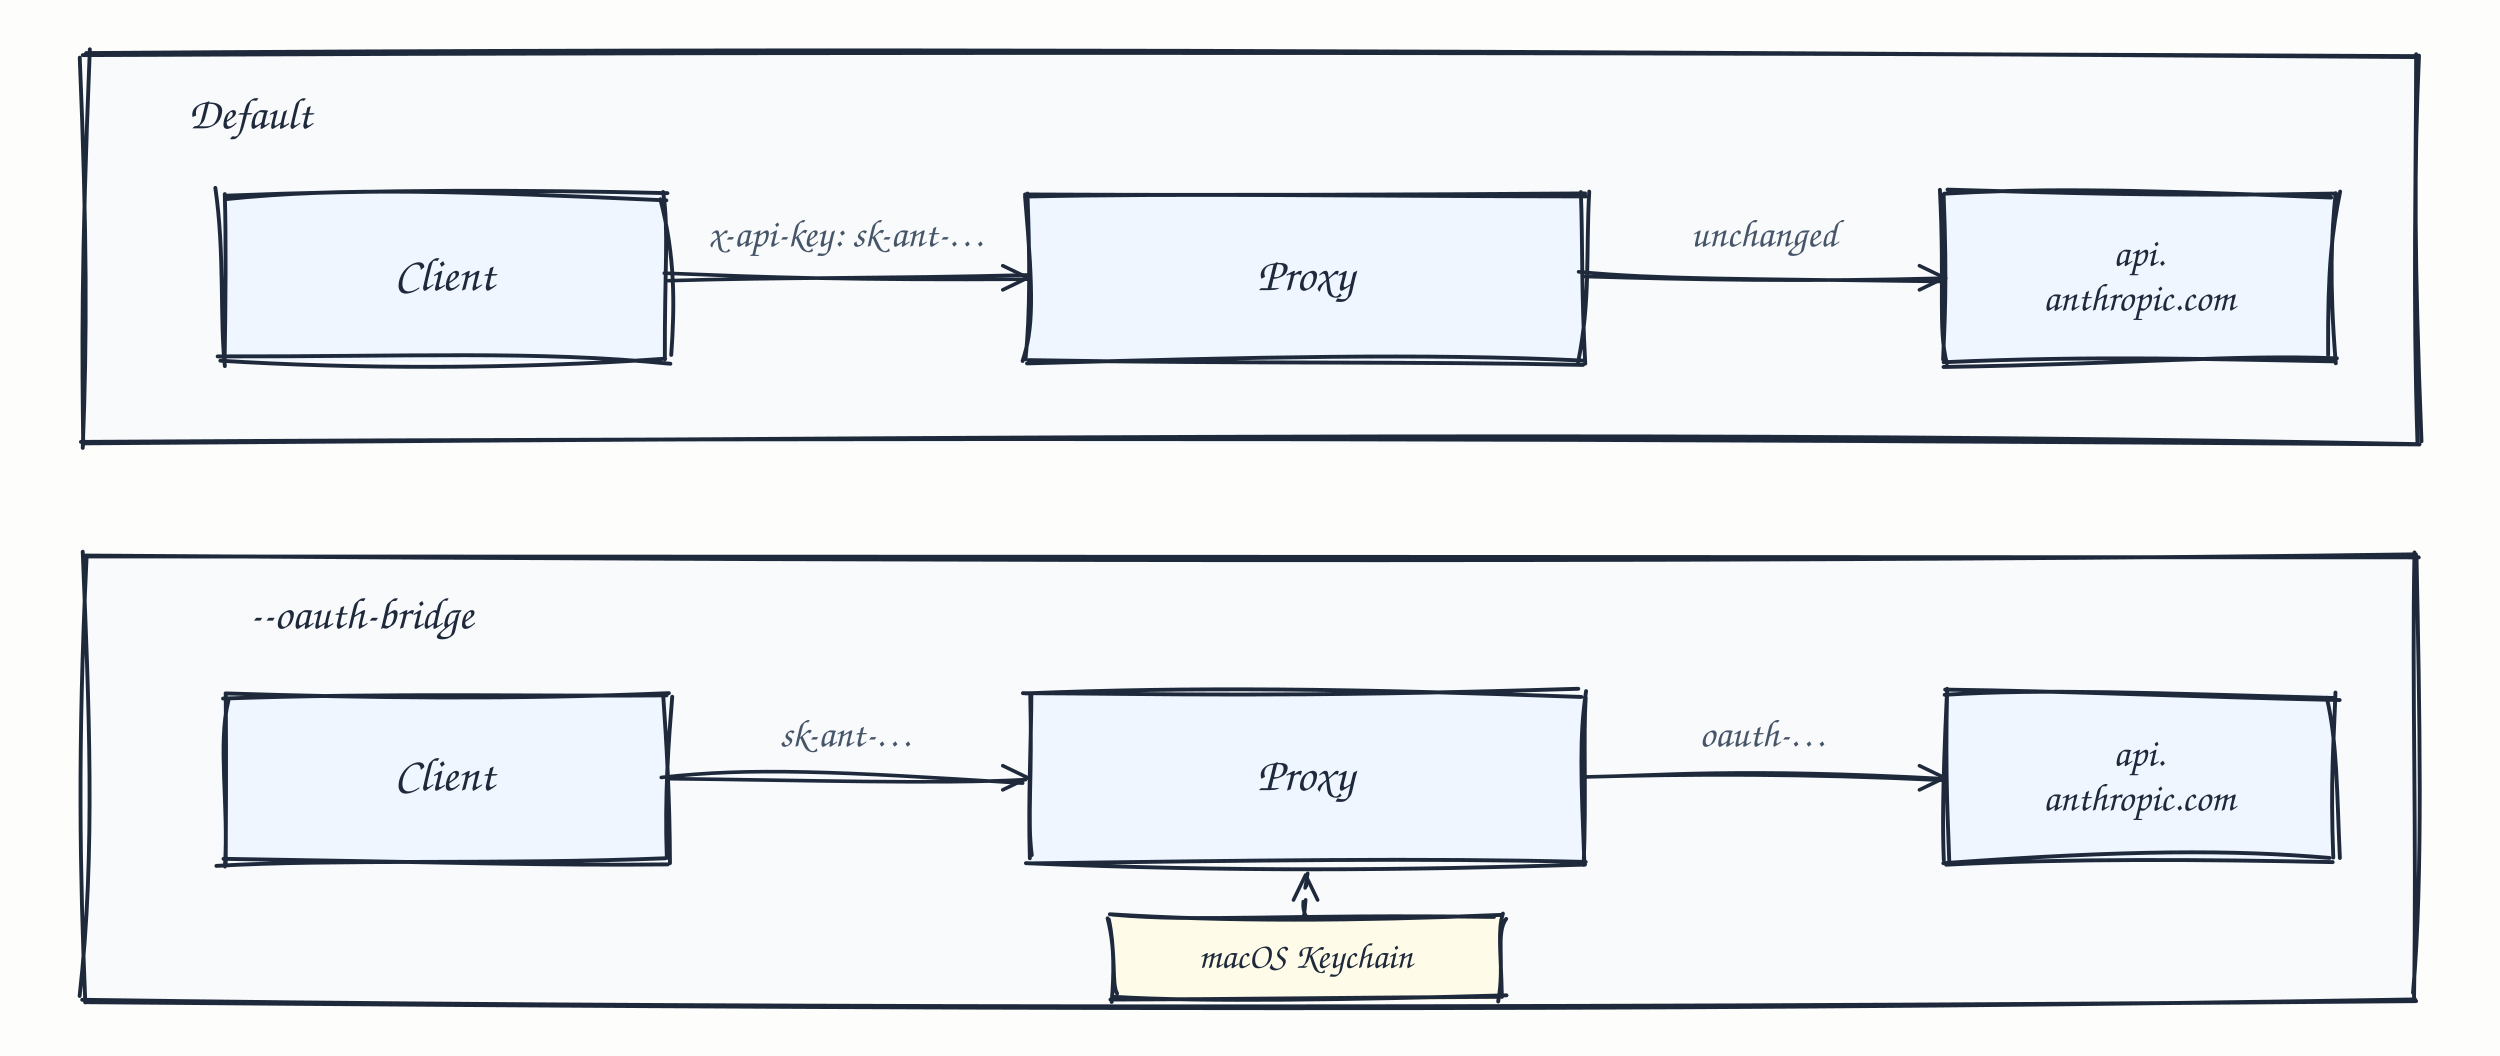
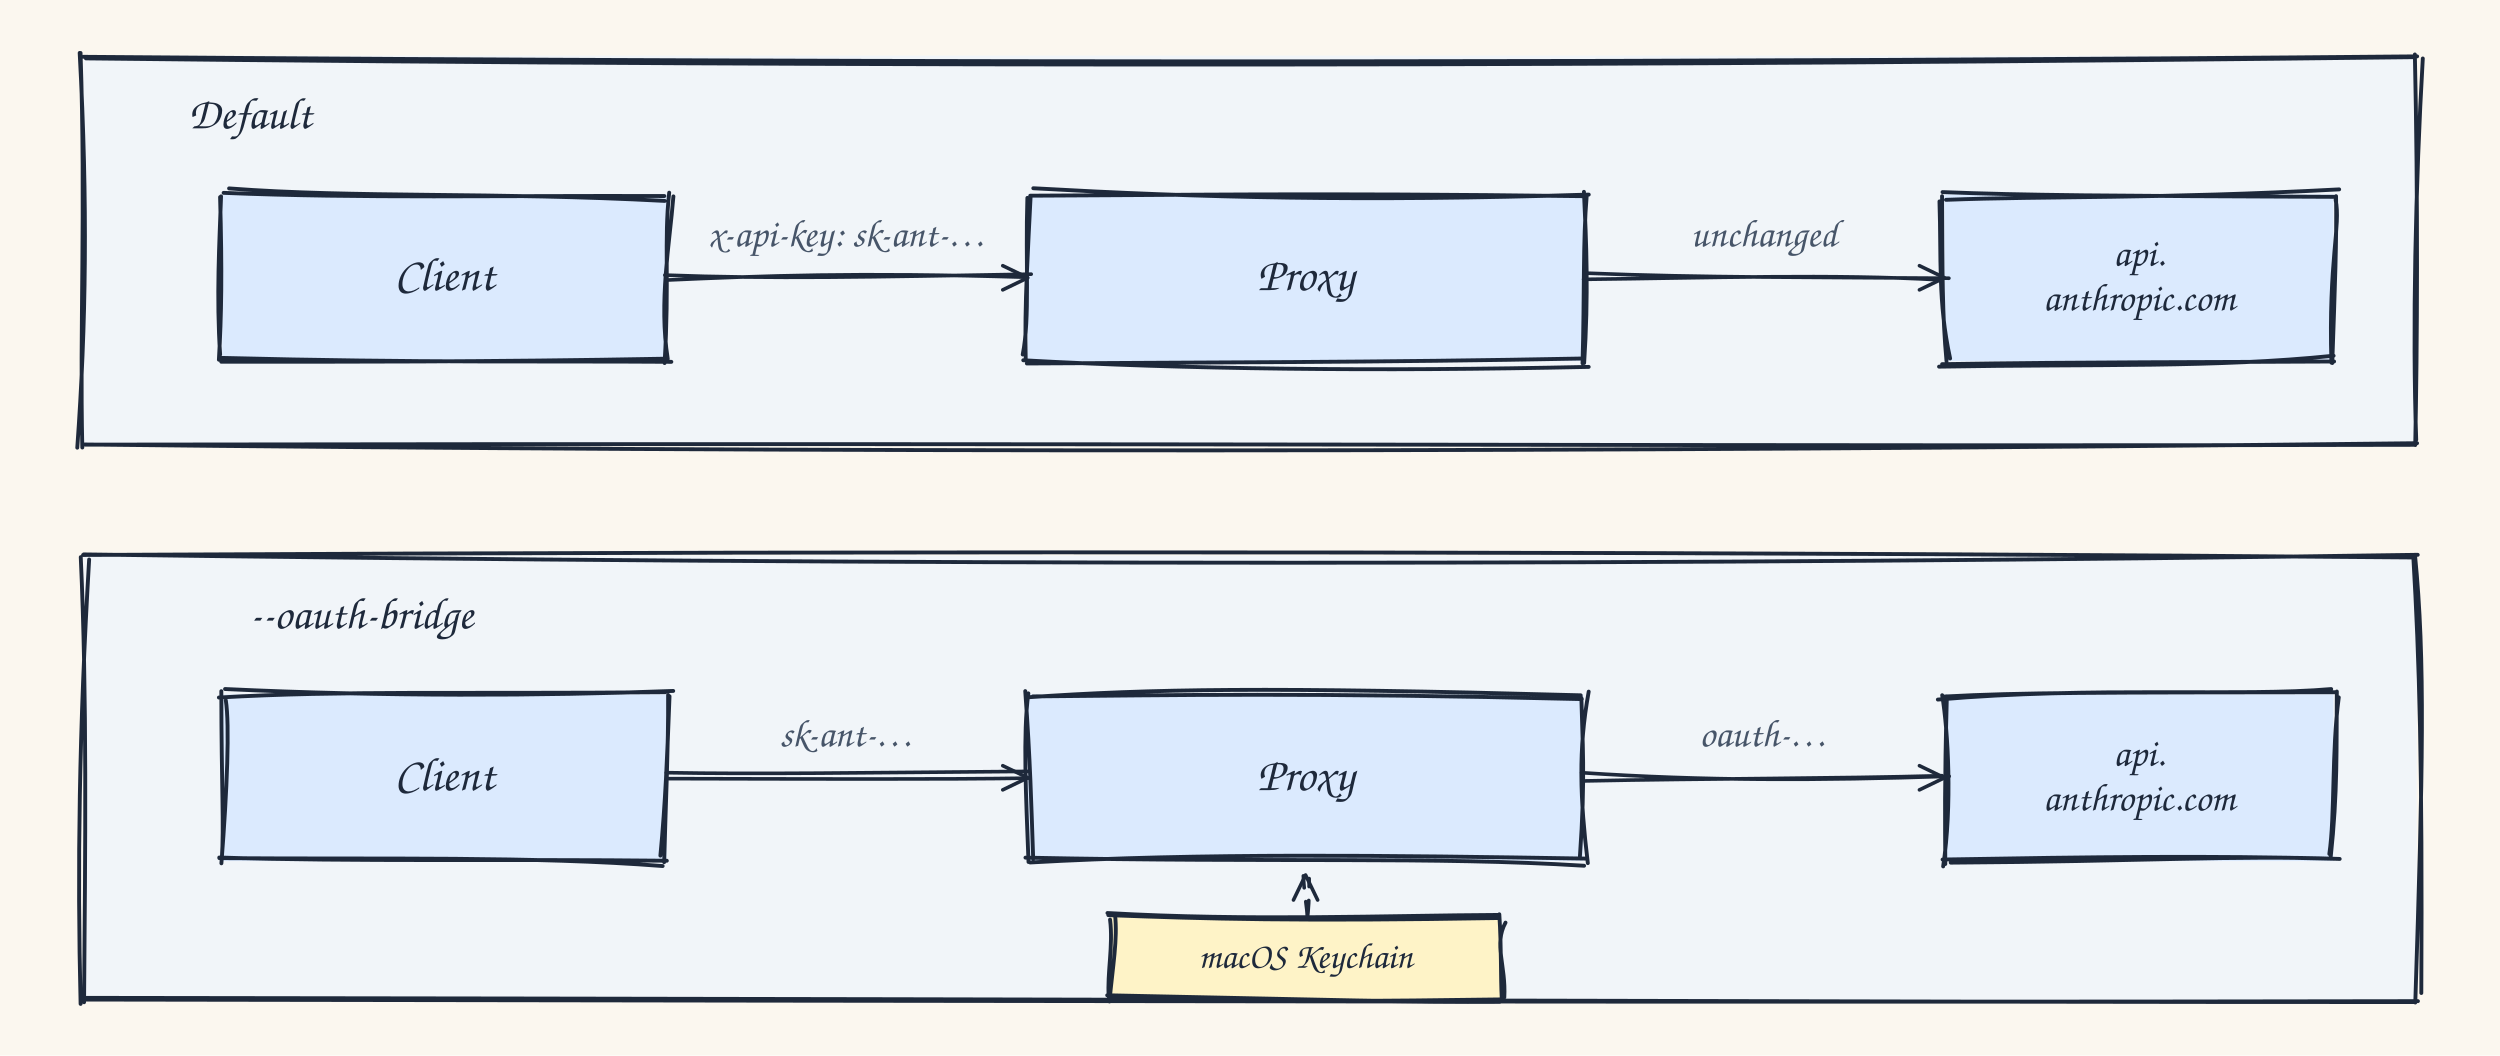
<svg xmlns="http://www.w3.org/2000/svg" viewBox="0 0 900 380" font-family="'Caveat', 'Kalam', 'Comic Sans MS', cursive">
-   <rect width="900" height="380" fill="#fdfdfb" />
-   <path d="M30,20 L870,20 L870,160 L30,160 Z" fill="#f8fafc" />
-   <path d="M31.008,19.108 C292.784,17.188 554.149,18.415 870.25,20.545 M29.796,19.837 C334.838,18.45 640.274,19.085 869.972,20.202 M870.843,20.024 C869.046,59.194 869.163,94.012 871.735,158.89 M869.808,19.522 C869.788,64.002 868.62,106.943 870.286,159.187 M871.013,159.998 C603.485,158.018 337.637,157.279 29.128,159.084 M869.783,159.877 C675.564,156.039 481.783,156.347 30.354,159.603 M29.957,160.189 C29.57,128.198 29.139,96.545 32.34,17.756 M29.784,161.248 C31.35,121.241 31.341,84.511 28.713,20.755" stroke="#1e293b" stroke-width="1.4" fill="none" stroke-linecap="round" stroke-linejoin="round" />
+   <rect width="900" height="380" fill="#fbf7ef" />
+   <path d="M30,20 L870,20 L870,160 L30,160 Z" fill="#f1f5f9" />
+   <path d="M30.929,21.019 C317.493,24.28 603.787,23.799 869.351,20.573 M30.043,20.452 C332.152,22.847 634.354,22.448 870.171,20.289 M872.205,21.052 C869.595,66.671 868.436,118.75 869.837,158.331 M869.349,19.606 C870.5,71.68 870.227,125.319 869.482,160.23 M869.512,160.133 C647.546,160.773 424.973,159.394 30.644,160.071 M870.144,159.551 C577.932,162.943 285.95,162.891 30.453,160.015 M27.818,161.165 C31,116.746 31.614,73.637 28.683,19.049 M29.631,161.106 C28.656,118.106 30.87,76.214 29,19.069" stroke="#1e293b" stroke-width="1.4" fill="none" stroke-linecap="round" stroke-linejoin="round" />
  <text x="90" y="42" font-size="16" fill="#1e293b" text-anchor="middle" dominant-baseline="middle">Default</text>
-   <path d="M30,200 L870,200 L870,360 L30,360 Z" fill="#f8fafc" />
-   <path d="M30.717,200.324 C284.3,200.363 535.884,200.514 870.753,200.649 M30.356,199.997 C352.988,202.252 676.14,202.319 869.73,199.559 M869.938,200.207 C871.025,255.799 872.382,315.229 868.688,357.403 M869.211,198.885 C868.238,248.117 870.058,297.566 869.038,359.821 M869.44,359.794 C643.084,363.589 417.263,363.999 30.629,360.785 M869.793,360.408 C542.041,363.296 214.029,362.653 29.593,359.921 M28.664,358.556 C34.52,306.621 31.945,252.872 29.782,198.619 M30.701,360.881 C28.809,314.334 27.879,270.297 31.155,200.944" stroke="#1e293b" stroke-width="1.4" fill="none" stroke-linecap="round" stroke-linejoin="round" />
+   <path d="M30,200 L870,200 L870,360 L30,360 Z" fill="#f1f5f9" />
+   <path d="M29.902,199.789 C345.592,198.146 659.892,198.765 869.488,200.695 M30.144,199.587 C323.026,203.609 616.371,203.506 870.383,199.73 M868.807,200.665 C870.934,237.033 872.108,275.147 871.673,357.485 M869.384,199.703 C873.162,237.788 872.219,276.86 869.504,360.909 M869.323,360.744 C671.577,360.762 474.596,359.805 29.984,359.229 M870.458,360.413 C625.756,360.9 380.726,360.403 29.712,359.84 M29.017,361.406 C27.813,312.646 28.465,263.108 32.091,201.427 M30.264,360.809 C30.696,305.268 31.361,250.769 29.072,200.561" stroke="#1e293b" stroke-width="1.4" fill="none" stroke-linecap="round" stroke-linejoin="round" />
  <text x="130" y="222" font-size="16" fill="#1e293b" text-anchor="middle" dominant-baseline="middle">--oauth-bridge</text>
-   <path d="M80,70 L240,70 L240,130 L80,130 Z" fill="#eff6ff" />
-   <path d="M81.148,71.7 C122.961,67.307 168.007,68.845 239.88,72.139 M81.165,70.454 C136.682,68.256 190.117,68.296 240.275,69.531 M237.738,71.723 C243.086,92.253 242.931,109.735 241.644,127.772 M238.723,69.11 C240.814,82.954 239.221,96.779 239.344,129.34 M241.336,130.944 C192.713,126.133 147.597,128.451 78.354,128.304 M239.461,129.138 C183.326,133.072 126.244,132.761 79.323,129.851 M80.948,131.799 C79.093,114.338 80.948,91.167 77.522,67.633 M80.864,129.848 C81.235,108.727 81.403,85.418 80.923,69.878" stroke="#1e293b" stroke-width="1.4" fill="none" stroke-linecap="round" stroke-linejoin="round" />
+   <path d="M80,70 L240,70 L240,130 L80,130 Z" fill="#dbeafe" />
+   <path d="M82.47,67.826 C127.662,71.285 178.057,69.06 239.309,72.326 M80.499,69.426 C130.529,71.474 179.291,70.366 239.16,70.57 M242.426,70.695 C241.033,88.045 237.16,108.544 240.384,129.211 M240.911,69.356 C239.009,86.313 241.004,101.439 239.249,130.705 M241.685,130.261 C195.635,129.916 152.897,130.682 79.397,128.835 M238.781,129.141 C178.793,130.288 117.945,130.259 79.654,130.227 M79.249,127.649 C77.862,106.943 78.991,87.282 79.582,70.688 M78.8,129.504 C79.738,113.473 79.984,98.181 79.234,70.963" stroke="#1e293b" stroke-width="1.4" fill="none" stroke-linecap="round" stroke-linejoin="round" />
  <text x="160" y="100" font-size="17" fill="#1e293b" text-anchor="middle" dominant-baseline="middle">Client</text>
-   <path d="M370,70 L570,70 L570,130 L370,130 Z" fill="#eff6ff" />
-   <path d="M368.985,70.762 C426.321,69.497 486.12,70.601 570.918,70.71 M369.007,70.004 C442.638,70.385 514.355,70.046 570.633,69.632 M572.121,68.974 C570.906,91.028 572.612,108.248 568.119,130.379 M569.106,69.139 C569.792,86.665 569.255,105.264 570.69,130.908 M569.887,131.363 C510.248,130.036 449.938,131.035 370.335,129.643 M570.027,129.815 C512.119,127.091 452.598,128.579 369.717,130.82 M368.138,129.959 C371.894,118.531 372.17,107.344 369.046,71.05 M369.181,129.345 C370.905,112.591 370.727,93.237 369.882,69.676" stroke="#1e293b" stroke-width="1.4" fill="none" stroke-linecap="round" stroke-linejoin="round" />
+   <path d="M370,70 L570,70 L570,130 L370,130 Z" fill="#dbeafe" />
+   <path d="M371.989,67.768 C431.853,71.158 490.543,72.614 571.952,70.053 M370.888,70.451 C420.89,70.291 471.069,69.319 570.471,70.631 M571.223,70.297 C569.825,86.774 570.439,105.404 569.712,130.789 M570.216,69.057 C571.094,87.254 571.899,106.223 570.287,130.679 M571.931,132.08 C495.13,133.772 425.843,132.902 368.376,129.696 M569.816,129.06 C498.148,130.491 428.771,130.451 369.672,130.854 M368.175,127.636 C370.813,114.474 369.108,94.778 369.856,71.236 M369.257,129.455 C368.764,109.416 370.121,89.577 370.997,71.185" stroke="#1e293b" stroke-width="1.4" fill="none" stroke-linecap="round" stroke-linejoin="round" />
  <text x="470" y="100" font-size="17" fill="#1e293b" text-anchor="middle" dominant-baseline="middle">Proxy</text>
-   <path d="M700,70 L840,70 L840,130 L700,130 Z" fill="#eff6ff" />
-   <path d="M701.1,68.265 C738.599,69.325 780.217,70.836 840.98,69.678 M699.956,69.716 C728.818,68.081 759.047,67.695 839.225,71.122 M842.446,68.969 C839.629,83.007 837.896,95.925 838.127,127.752 M840.822,69.539 C839.38,84.173 838.44,100.822 840.88,130.781 M841.284,128.997 C802.888,127.597 769.447,130.976 699.676,132.11 M840.448,130.091 C797.53,129.37 755.792,127.921 699.714,130.403 M700.856,130.847 C697.623,117.908 700.151,103.437 698.363,68.324 M699.515,129.39 C699.954,117.162 701.044,103.959 699.701,69.911" stroke="#1e293b" stroke-width="1.4" fill="none" stroke-linecap="round" stroke-linejoin="round" />
+   <path d="M700,70 L840,70 L840,130 L700,130 Z" fill="#dbeafe" />
+   <path d="M700.553,71.937 C736.596,70.537 777.324,71.642 842.101,68.178 M699.314,69.155 C727.931,70.305 759.058,70.523 840.97,70.867 M840.819,71.907 C842.77,81.143 838.193,93.847 839.308,130.567 M840.979,70.619 C841.243,86.143 840.579,103.028 839.614,130.694 M840.1,128.063 C797.689,132.422 755.364,130.996 698.057,131.993 M840.275,130.137 C795.284,130.415 750.242,130.285 699.165,131.103 M702.042,129.053 C697.606,108.65 698.9,93.029 698.21,72.509 M700.751,130.012 C699.214,113.633 699.284,98.457 699.142,70.631" stroke="#1e293b" stroke-width="1.4" fill="none" stroke-linecap="round" stroke-linejoin="round" />
  <text x="770" y="91.95" font-size="14" fill="#1e293b" text-anchor="middle" dominant-baseline="middle">api.</text>
  <text x="770" y="108.05" font-size="14" fill="#1e293b" text-anchor="middle" dominant-baseline="middle">anthropic.com</text>
-   <path d="M239.14,98.342 C275.497,99.792 307.111,100.939 370.335,100.508 M240.562,101.048 C280.927,99.808 318.836,100.287 369.819,98.994" stroke="#1e293b" stroke-width="1.3" fill="none" stroke-linecap="round" />
+   <path d="M239.347,99.035 C277.84,100.476 312.835,99.723 371.235,98.697 M239.948,100.827 C274.729,99.289 308.135,97.946 369.542,99.807" stroke="#1e293b" stroke-width="1.3" fill="none" stroke-linecap="round" />
  <path d="M370,100 L360.996,104.35 M370,100 L360.996,95.65" stroke="#1e293b" stroke-width="1.3" fill="none" stroke-linecap="round" />
  <text x="305" y="85" font-size="14" fill="#475569" text-anchor="middle" dominant-baseline="middle">x-api-key: sk-ant-…</text>
-   <path d="M568.287,97.853 C597.583,100.597 624.772,100.243 698.954,101.33 M569.817,99.519 C609.764,100.713 649.626,101.51 700.432,100.132" stroke="#1e293b" stroke-width="1.3" fill="none" stroke-linecap="round" />
+   <path d="M571.236,98.339 C611.964,100.008 654.778,99.777 701.604,100.164 M570.103,100.563 C614.749,100.082 660.322,98.508 698.954,100.795" stroke="#1e293b" stroke-width="1.3" fill="none" stroke-linecap="round" />
  <path d="M700,100 L690.996,104.35 M700,100 L690.996,95.65" stroke="#1e293b" stroke-width="1.3" fill="none" stroke-linecap="round" />
  <text x="635" y="85" font-size="14" fill="#475569" text-anchor="middle" dominant-baseline="middle">unchanged</text>
-   <path d="M80,250 L240,250 L240,310 L80,310 Z" fill="#eff6ff" />
-   <path d="M80.301,251.485 C139.003,249.335 200.38,250.783 239.959,250.329 M81.214,249.63 C132.209,251.237 184.144,251.941 240.796,249.533 M242.002,250.836 C240.695,266.714 239.231,286.549 240.059,308.863 M238.717,249.761 C239.953,267.576 241.089,286.578 241.184,310.745 M239.47,308.978 C182.68,311.315 118.833,309.208 77.904,311.721 M240.388,311.18 C199.245,311.681 159.286,310.372 80.464,309.175 M80.972,311.958 C82.429,289.869 78.302,268.044 82.235,252.191 M81.25,311.2 C81.32,294.995 81.475,278.901 81.275,249.98" stroke="#1e293b" stroke-width="1.4" fill="none" stroke-linecap="round" stroke-linejoin="round" />
+   <path d="M80,250 L240,250 L240,310 L80,310 Z" fill="#dbeafe" />
+   <path d="M81.011,248.048 C138.282,250.762 195.066,250.558 242.359,248.734 M78.799,251.11 C123.253,248.54 165.605,249.869 239.496,249.188 M241.029,250.65 C240.225,271.754 239.552,289.075 237.741,308.031 M240.522,250.185 C240.644,269.58 239.618,289.65 239.098,310.389 M238.555,311.775 C192.156,308.171 138.463,309.391 78.96,308.92 M240.058,309.866 C184.089,309.233 126.506,310.243 78.93,308.707 M79.702,310.794 C81.777,284.317 82.681,260.915 81.296,252.124 M79.848,309.395 C80.678,297.046 79.712,283.693 79.676,248.822" stroke="#1e293b" stroke-width="1.4" fill="none" stroke-linecap="round" stroke-linejoin="round" />
  <text x="160" y="280" font-size="17" fill="#1e293b" text-anchor="middle" dominant-baseline="middle">Client</text>
-   <path d="M370,250 L570,250 L570,310 L370,310 Z" fill="#eff6ff" />
-   <path d="M368.246,249.541 C417.632,249.688 461.197,251.249 568.178,247.957 M369.257,249.63 C428.509,247.22 486.877,247.867 569.306,250.903 M570.852,251.089 C569.956,265.655 571.099,285.056 570.124,311.382 M570.99,248.801 C568.538,265.179 569.173,279.65 570.368,310.673 M570.604,311.253 C505.61,313.335 442.92,313.874 369.329,310.741 M570.846,310.292 C511.698,308.825 452.318,309.768 370.711,310.819 M371.441,307.824 C369.728,295.173 371.707,279.461 370.9,250.402 M370.749,308.968 C370.092,287.282 371.258,266.549 371.297,249.529" stroke="#1e293b" stroke-width="1.4" fill="none" stroke-linecap="round" stroke-linejoin="round" />
+   <path d="M370,250 L570,250 L570,310 L370,310 Z" fill="#dbeafe" />
+   <path d="M371.835,250.707 C421.899,250.277 471.285,249.251 569.461,251.677 M370.356,250.998 C413.957,248.007 456.198,247.228 569.049,250.313 M571.933,248.981 C568.119,269.963 568.825,287.433 571.612,310.724 M569.288,251.224 C569.604,266.016 570.855,279.338 568.734,308.875 M570.276,311.667 C515.95,308.279 460.874,310.631 369.167,308.751 M571.145,309.094 C500.383,307.923 431.196,307.046 370.841,310.492 M371.946,309.201 C371.26,289.517 370.911,273.876 369.089,248.794 M370.261,310.316 C369.363,286.315 368.237,264.284 370.201,249.61" stroke="#1e293b" stroke-width="1.4" fill="none" stroke-linecap="round" stroke-linejoin="round" />
  <text x="470" y="280" font-size="17" fill="#1e293b" text-anchor="middle" dominant-baseline="middle">Proxy</text>
-   <path d="M700,250 L840,250 L840,310 L700,310 Z" fill="#eff6ff" />
-   <path d="M700.261,248.261 C746.433,248.854 786.529,250.773 842.27,252.019 M700.085,250.131 C736.001,247.864 774.615,249.54 840.679,251.295 M837.635,251.153 C841.426,267.171 841.273,285.569 842.355,308.875 M840.76,249.31 C840.208,266.798 838.882,280.56 839.978,308.73 M838.62,308.858 C803.595,305.859 766.535,305.946 699.603,310.753 M839.762,310.363 C793.494,309.393 744.874,309.013 700.613,311.293 M701.753,310.718 C701.421,297.965 700.176,280.878 700.967,247.961 M699.767,309.635 C699.349,298.448 699.266,285.376 700.822,251.247" stroke="#1e293b" stroke-width="1.4" fill="none" stroke-linecap="round" stroke-linejoin="round" />
+   <path d="M700,250 L840,250 L840,310 L700,310 Z" fill="#dbeafe" />
+   <path d="M697.63,251.846 C753.076,246.999 807.449,250.864 839.231,248.06 M700.053,250.753 C727.099,249.263 755.591,249.301 840.739,249.204 M841.959,251.059 C839.356,270.532 840.629,293.18 838.564,307.419 M841.26,248.947 C841.077,269.039 841.608,285.06 839.006,308.952 M842.291,309.218 C804.479,307.827 771.051,310.135 702.259,310.552 M840.38,309.163 C796.42,307.945 752.994,308.512 699.325,309.433 M699.537,311.907 C702.817,289.972 701.344,263.336 699.186,250.276 M700.305,311.051 C700.23,296.155 699.989,283.706 700.865,250.665" stroke="#1e293b" stroke-width="1.4" fill="none" stroke-linecap="round" stroke-linejoin="round" />
  <text x="770" y="271.95" font-size="14" fill="#1e293b" text-anchor="middle" dominant-baseline="middle">api.</text>
  <text x="770" y="288.05" font-size="14" fill="#1e293b" text-anchor="middle" dominant-baseline="middle">anthropic.com</text>
-   <path d="M400,330 L540,330 L540,360 L400,360 Z" fill="#fefce8" />
-   <path d="M400.57,329.261 C431.713,332.092 462.146,329.055 537.833,330.093 M399.54,329.138 C442.398,331.791 486.48,331.614 540.4,329.366 M542.211,330.806 C538.277,335.963 541.848,346.928 539.346,360.54 M541.05,328.898 C539.16,334.946 540.31,342.328 540.677,358.899 M542.336,358.318 C487.176,359.843 432.776,360.791 401.285,358.867 M539.776,358.857 C492.997,359.043 443.774,359.757 399.759,359.844 M402.159,357.644 C400.024,354.195 402.113,343.602 398.74,330.587 M400.213,360.711 C401.036,351.21 401.207,340.511 399.194,331.055" stroke="#1e293b" stroke-width="1.4" fill="none" stroke-linecap="round" stroke-linejoin="round" />
+   <path d="M400,330 L540,330 L540,360 L400,360 Z" fill="#fef3c7" />
+   <path d="M398.685,328.689 C449.011,331.588 500.252,329.562 539.669,329.372 M399.001,329.449 C434.123,330.779 467.31,331.725 539.672,330.487 M541.985,332.141 C537.67,339.955 542.178,347.556 541.551,359.05 M539.754,329.146 C540.544,341.511 540.193,351.263 540.633,359.424 M539.852,360.627 C509.239,360.851 480.81,359.967 398.585,358.302 M540.412,359.789 C498.539,360.357 456.868,360.879 399.76,359.292 M399.41,360.529 C400.532,348.175 402.427,337.985 401.391,329.079 M399.139,358.854 C398.54,350.419 400.801,340.348 399.618,331.056" stroke="#1e293b" stroke-width="1.4" fill="none" stroke-linecap="round" stroke-linejoin="round" />
  <text x="470" y="345" font-size="13" fill="#1e293b" text-anchor="middle" dominant-baseline="middle">macOS Keychain</text>
-   <path d="M238.054,279.883 C270.54,276.217 300.395,277.644 368.155,281.93 M240.352,280.328 C289.341,280.843 338.039,282.384 369.159,280.671" stroke="#1e293b" stroke-width="1.3" fill="none" stroke-linecap="round" />
+   <path d="M239.877,278.162 C272.683,278.765 309.005,278.177 370.327,277.697 M240.73,280.312 C289.747,280.421 340.615,280.633 370.779,280.122" stroke="#1e293b" stroke-width="1.3" fill="none" stroke-linecap="round" />
  <path d="M370,280 L360.996,284.35 M370,280 L360.996,275.65" stroke="#1e293b" stroke-width="1.3" fill="none" stroke-linecap="round" />
  <text x="305" y="265" font-size="14" fill="#475569" text-anchor="middle" dominant-baseline="middle">sk-ant-…</text>
-   <path d="M571.874,279.67 C597.46,279.274 624.762,276.297 700.05,280.368 M569.759,279.727 C609.023,278.605 649.308,278.503 698.998,280.877" stroke="#1e293b" stroke-width="1.3" fill="none" stroke-linecap="round" />
+   <path d="M569.373,278.175 C613.371,281.125 654.484,281.056 701.703,279.46 M570.319,281.137 C615.259,280.201 660.897,280.338 699.151,279.246" stroke="#1e293b" stroke-width="1.3" fill="none" stroke-linecap="round" />
  <path d="M700,280 L690.996,284.35 M700,280 L690.996,275.65" stroke="#1e293b" stroke-width="1.3" fill="none" stroke-linecap="round" />
  <text x="635" y="265" font-size="14" fill="#475569" text-anchor="middle" dominant-baseline="middle">oauth-…</text>
-   <path d="M470.511,330.318 C468.133,326.759 469.26,323.323 470.777,314.399 M469.339,329.896 C469.99,326.604 470.215,321.826 470.467,315.298" stroke="#1e293b" stroke-width="1.3" fill="none" stroke-linecap="round" stroke-dasharray="6,5" />
+   <path d="M470.697,330.15 C470.928,328.514 471.397,323.385 471.295,316.294 M470.636,330.555 C470.555,326.032 469.654,323.664 469.203,315.313" stroke="#1e293b" stroke-width="1.3" fill="none" stroke-linecap="round" stroke-dasharray="6,5" />
  <path d="M470,315 L474.35,324.004 M470,315 L465.65,324.004" stroke="#1e293b" stroke-width="1.3" fill="none" stroke-linecap="round" />
</svg>
